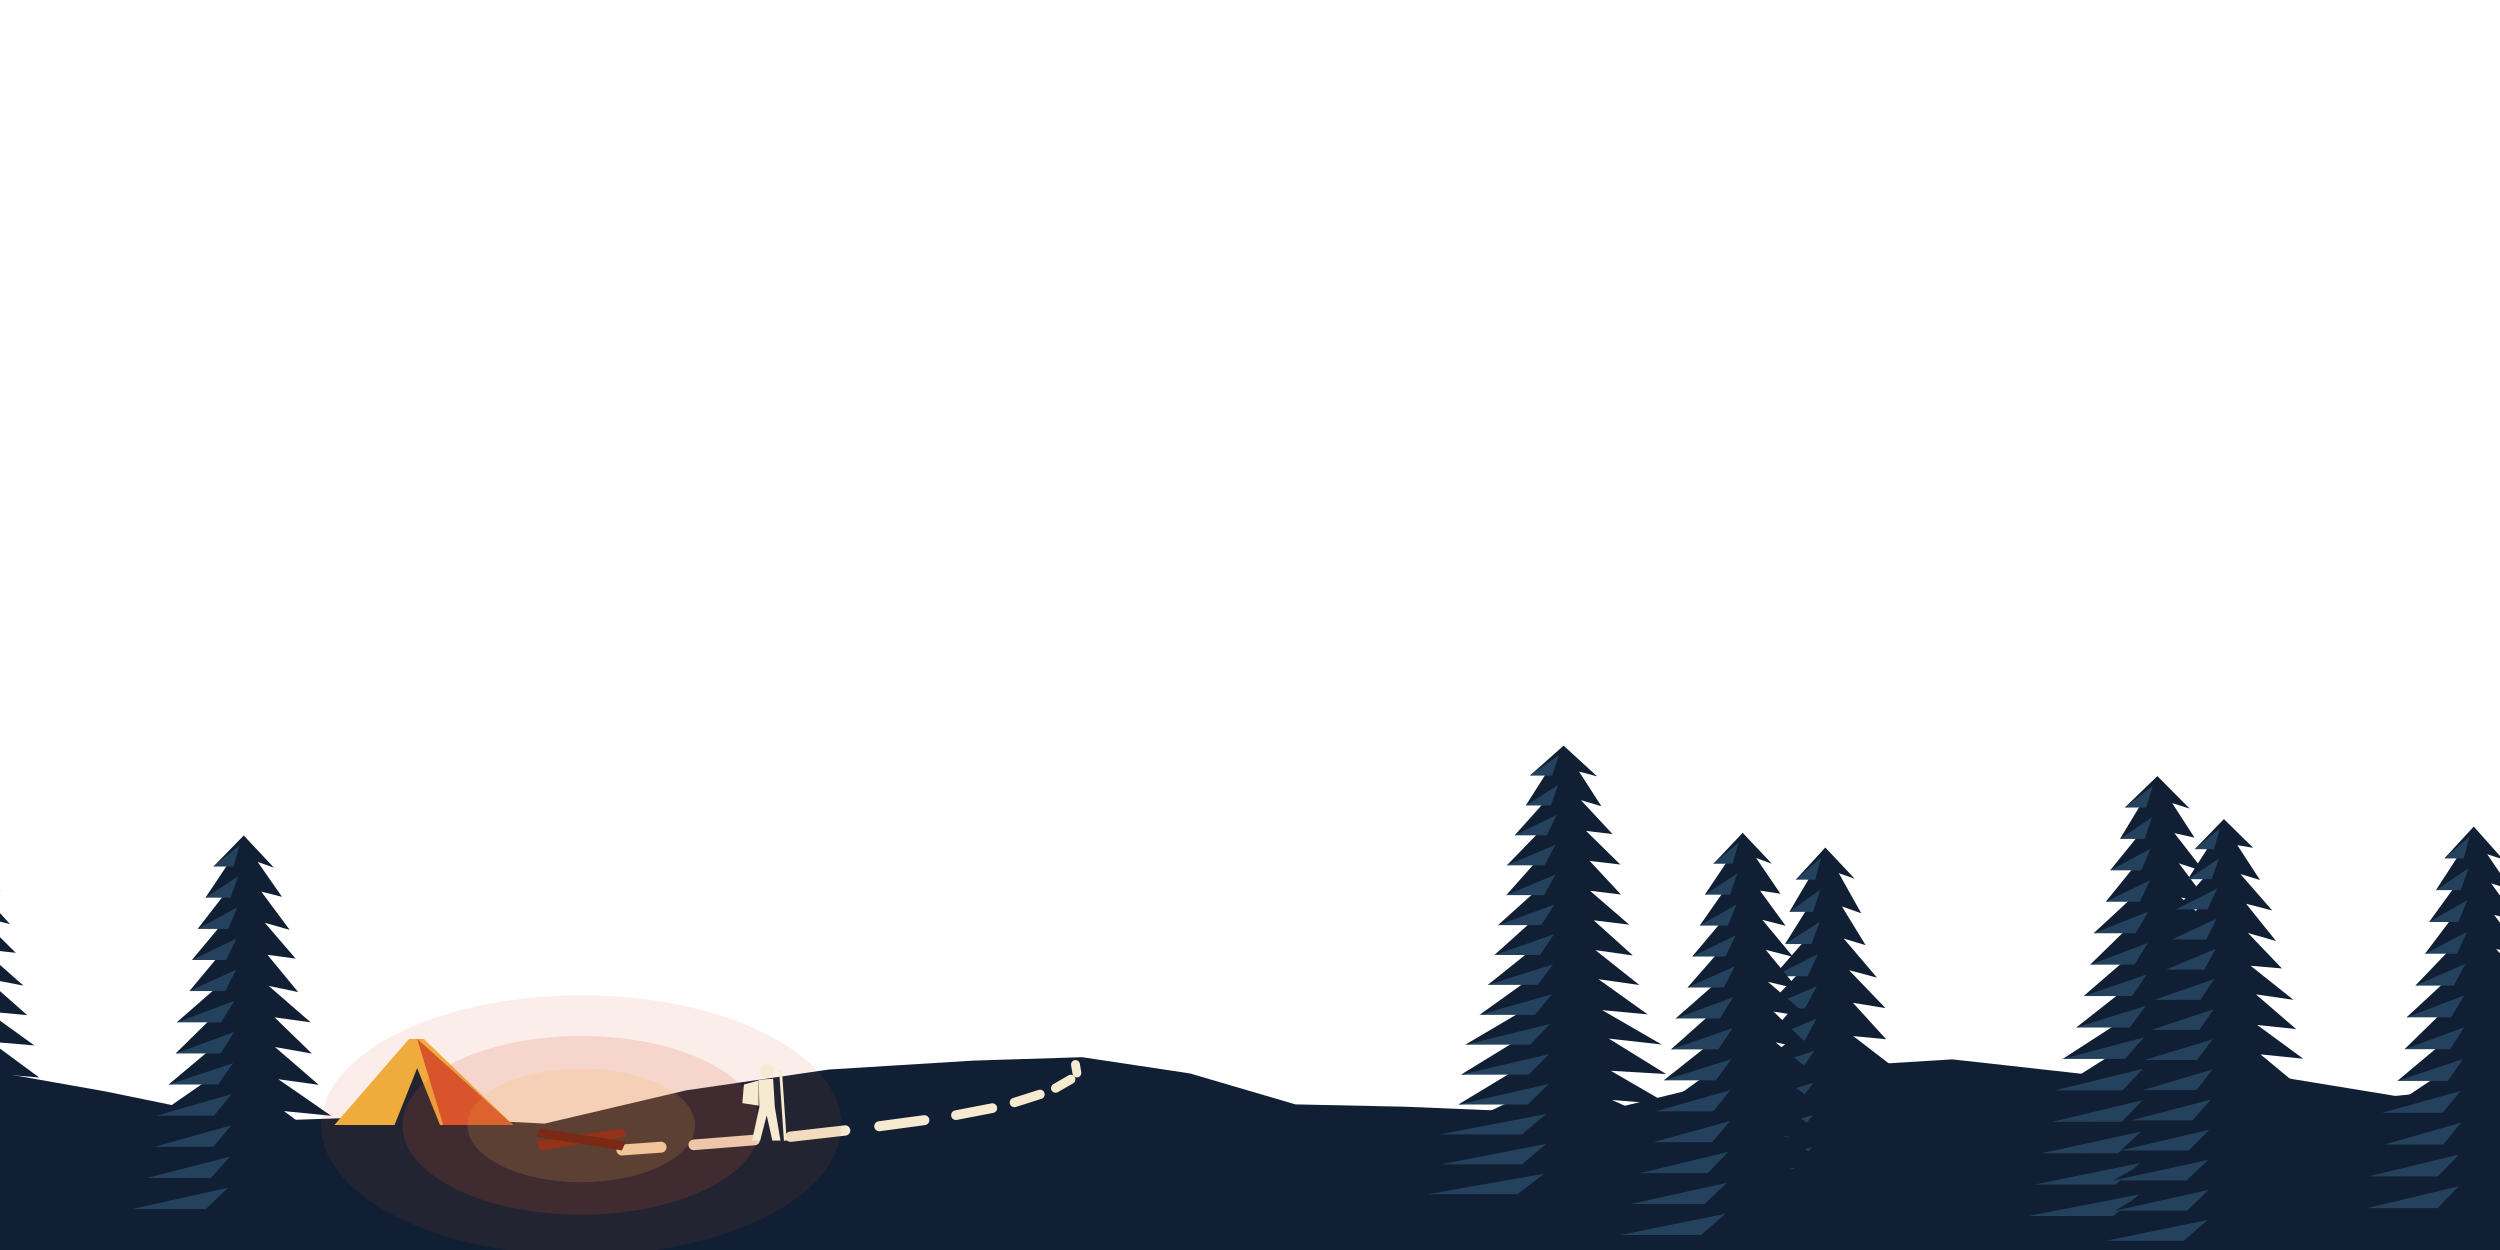
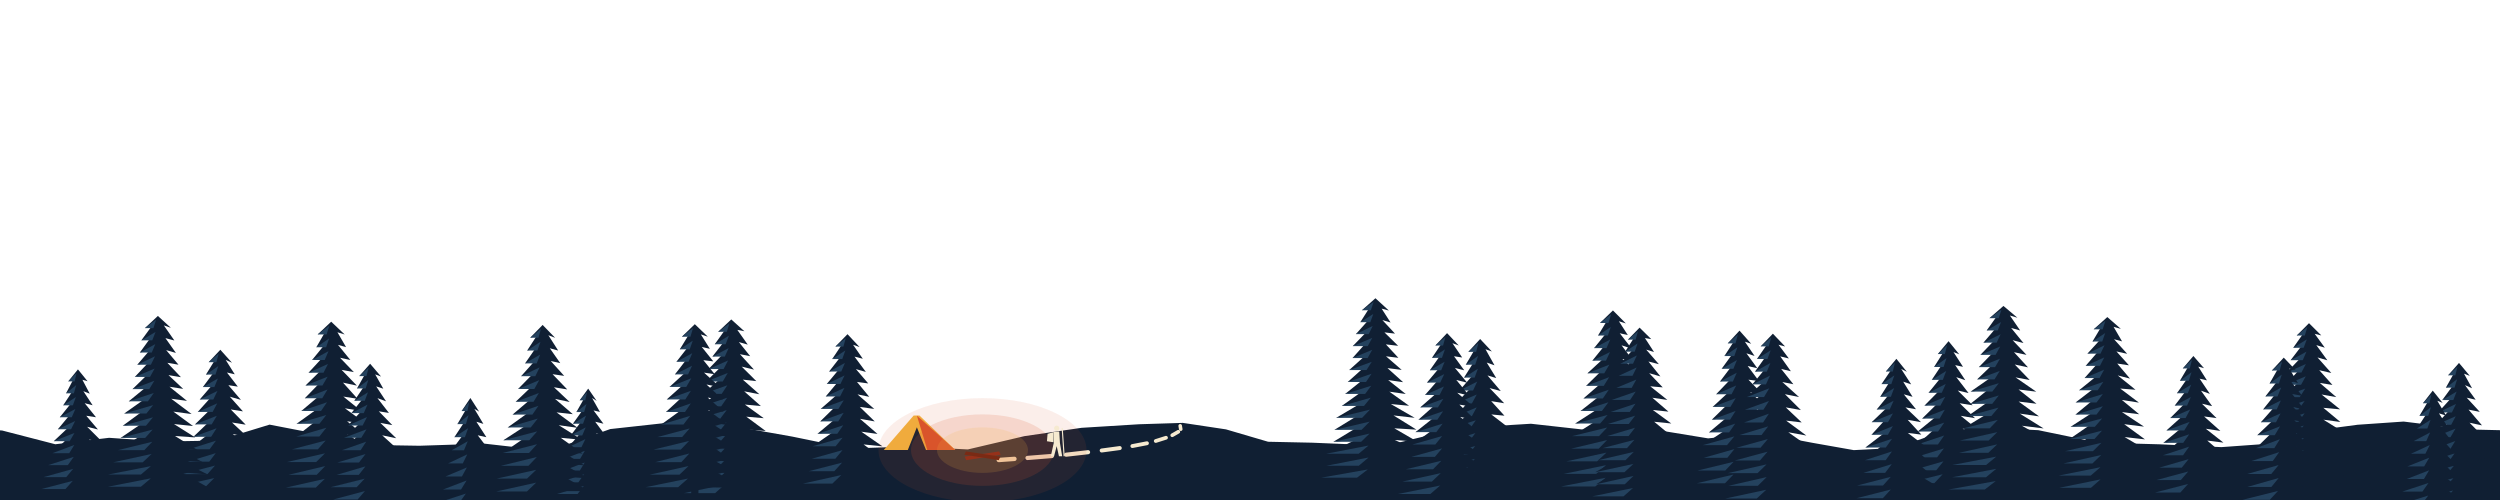
- <svg xmlns="http://www.w3.org/2000/svg" viewBox="0 0 1600 800" width="1600" height="800">
-   <path d="M-119.9 675.1L-25.7 682L67.4 698.5L160.5 717.6L255.5 714.4L348.5 719.1L439.2 697.8L530.5 684.5L622.7 678.8L692.5 676.6L761.6 687L829 706.8L899.2 708.3L1017.3 713.2L1132.2 685.2L1249.5 678L1366.2 691L1450.1 687.8L1533 701.4L1616.9 692.8L1699.9 708.5L1660 840L-60 840Z" fill="#101f33" />
+ <svg xmlns="http://www.w3.org/2000/svg" viewBox="-1200 0 4000 800" width="4000" height="800">
+   <path d="M-1459.2 677.1L-1371.3 667.1L-1284.3 683.6L-1196.6 688.8L-1111.5 710.8L-1025.5 700.5L-939 706.4L-852 704.9L-768.7 679.4L-708.2 691.1L-651.5 715.3L-590.3 712.2L-528.9 713.2L-425.1 709.8L-321.9 721.5L-223.6 686.5L-119.9 675.1L-25.7 682L67.4 698.5L160.5 717.6L255.5 714.4L348.5 719.1L439.2 697.8L530.5 684.5L622.7 678.8L692.5 676.6L761.6 687L829 706.8L899.2 708.3L1017.3 713.2L1132.2 685.2L1249.5 678L1366.2 691L1450.1 687.8L1533 701.4L1616.9 692.8L1699.9 708.5L1766.1 720.2L1833.3 716.7L1896.7 694.4L1962.9 683.3L2061.3 688.3L2157.7 708.2L2255.9 710.9L2354.1 715.4L2428 710.1L2499.1 689.3L2572.2 679.6L2645.8 674.5L2748.3 687.1L2851.5 689.5L2955.1 691.3L3056.5 712.6L3076.5 840L-1479.2 840Z" fill="#101f33" />
  <path d="M398 736L423.1 734.2" stroke="#f6ead0" stroke-width="7" stroke-linecap="round" />
  <path d="M444 732.7L482.9 729.6" stroke="#f6ead0" stroke-width="6.8" stroke-linecap="round" />
  <path d="M505.9 727.5L540.9 723.5" stroke="#f6ead0" stroke-width="6.6" stroke-linecap="round" />
  <path d="M562.7 720.8L591.6 716.9" stroke="#f6ead0" stroke-width="6.4" stroke-linecap="round" />
  <path d="M611.8 713.7L635.1 709.2" stroke="#f6ead0" stroke-width="6.2" stroke-linecap="round" />
  <path d="M649.2 705.6L665.6 700.4" stroke="#f6ead0" stroke-width="6" stroke-linecap="round" />
  <path d="M675.6 696.4L685.3 690.8" stroke="#f6ead0" stroke-width="5.9" stroke-linecap="round" />
  <path d="M689.2 686.7L688.3 681.3" stroke="#f6ead0" stroke-width="5.7" stroke-linecap="round" />
  <path d="M1168.2 542.4L1149.3 563L1159.5 559.3L1145.2 583.6L1157.6 579.9L1142.4 604.2L1156.3 600.5L1135 624.8L1152.9 621.1L1129.6 645.4L1150.4 641.7L1129.2 666L1150.3 662.3L1118.9 686.6L1145.5 682.9L1113.8 707.2L1143.2 703.5L1111.7 727.8L1142.2 724.2L1108 748.4L1140.5 744.8L1103.4 769L1233 769.5L1195.9 744.2L1228.4 749.1L1194.1 723.8L1224.6 727.3L1193.2 704.2L1222.6 707.3L1190.8 683L1217.4 687.2L1186.1 663.1L1207.1 665.1L1185.9 641.8L1206.7 645.2L1183.4 620.9L1201.3 625.7L1180 600.7L1194 604.9L1178.8 580.1L1191.2 584.5L1176.8 558.8L1187 562.4Z" fill="#101f33" />
  <rect x="1163.1" y="764" width="10.1" height="32.7" fill="#101f33" />
  <path d="M1149.3 563L1165.5 548.8L1161.8 563ZM1145.2 583.6L1165 569.4L1160.3 583.6ZM1142.4 604.2L1164.6 590L1159.4 604.2ZM1135 624.8L1163.5 610.6L1156.9 624.8ZM1129.6 645.4L1162.8 631.2L1155.1 645.4ZM1129.2 666L1162.7 651.8L1154.9 666ZM1118.9 686.6L1161.3 672.4L1151.4 686.6ZM1113.8 707.2L1160.6 693L1149.7 707.2ZM1111.7 727.8L1160.3 713.6L1149 727.8ZM1108 748.4L1159.7 734.2L1147.7 748.4ZM1103.4 769L1159.1 754.8L1146.1 769Z" fill="#24425e" />
  <path d="M1000.7 477.2L979.1 496.4L990.8 493L976.5 515.5L989.5 512.1L969.4 534.6L986.3 531.2L964.4 553.8L984 550.4L964 572.9L983.8 569.5L958.7 592.1L981.4 588.7L956.4 611.2L980.3 607.8L952.2 630.3L978.4 626.9L946.9 649.5L975.9 646.1L937.8 668.6L971.8 665.2L935 687.8L970.5 684.4L933.3 706.9L969.7 703.5L921.7 726L964.4 722.6L922.2 745.2L964.6 741.8L913.9 764.3L1087.5 763.7L1036.8 742.4L1079.2 744.7L1037 721.9L1079.6 725.7L1031.7 704L1068.1 706.9L1030.9 685.3L1066.3 687.4L1029.6 664.7L1063.5 668.5L1025.4 646.5L1054.5 649.2L1023 626.7L1049.2 630.4L1021.1 608.1L1045 611.5L1020 589L1042.7 591.8L1017.6 570.1L1037.4 572.5L1017.4 551L1037 553.3L1015.1 531.8L1032 533.8L1011.8 512.1L1024.9 516L1010.6 493.8L1022.2 496.9Z" fill="#101f33" />
  <rect x="994.3" y="757.9" width="12.8" height="41.5" fill="#101f33" />
  <path d="M979.1 496.4L997.7 483.2L993.4 496.4ZM976.5 515.5L997.3 502.3L992.5 515.5ZM969.4 534.6L996.3 521.5L990 534.6ZM964.4 553.8L995.6 540.6L988.4 553.8ZM964 572.9L995.5 559.7L988.2 572.9ZM958.7 592.1L994.8 578.9L986.4 592.1ZM956.4 611.2L994.5 598L985.6 611.2ZM952.2 630.3L993.9 617.2L984.2 630.3ZM946.9 649.5L993.2 636.3L982.4 649.5ZM937.8 668.6L991.9 655.4L979.3 668.6ZM935 687.8L991.5 674.6L978.4 687.8ZM933.3 706.9L991.3 693.7L977.8 706.9ZM921.7 726L989.6 712.9L973.8 726ZM922.2 745.2L989.7 732L974 745.2ZM913.9 764.3L988.5 751.1L971.2 764.3Z" fill="#24425e" />
  <path d="M1583.2 529L1564.4 549.4L1574.5 545.8L1559 569.7L1572 566.1L1554.6 590.1L1570 586.5L1552 610.4L1568.8 606.8L1545.8 630.8L1566 627.2L1540.2 651.1L1563.4 647.5L1538.9 671.5L1562.8 667.9L1534.3 691.8L1560.7 688.2L1524.5 712.2L1556.2 708.6L1525.9 732.5L1556.8 728.9L1515.8 752.9L1552.2 749.3L1515 773.2L1651.3 773.9L1614.1 748.6L1650.5 753.9L1609.5 728.3L1640.4 733L1610.1 709.5L1641.8 712.6L1605.6 688.8L1632 692.1L1603.5 668.8L1627.4 671.2L1602.9 647L1626.1 650.3L1600.3 627.9L1620.5 631.3L1597.5 607.5L1614.3 609.7L1596.3 585.6L1611.7 589.2L1594.3 565.3L1607.3 569.5L1591.8 546.7L1601.9 550Z" fill="#101f33" />
  <rect x="1577.7" y="767.8" width="10.9" height="35.3" fill="#101f33" />
  <path d="M1564.4 549.4L1580.5 535.3L1576.8 549.4ZM1559 569.7L1579.8 555.7L1574.9 569.7ZM1554.6 590.1L1579.1 576.1L1573.4 590.1ZM1552 610.4L1578.8 596.4L1572.6 610.4ZM1545.8 630.8L1577.9 616.8L1570.5 630.8ZM1540.2 651.1L1577.1 637.1L1568.6 651.1ZM1538.9 671.5L1577 657.5L1568.1 671.5ZM1534.3 691.8L1576.3 677.8L1566.6 691.8ZM1524.5 712.2L1574.9 698.2L1563.2 712.2ZM1525.9 732.5L1575.1 718.5L1563.7 732.5ZM1515.8 752.9L1573.7 738.9L1560.3 752.9ZM1515 773.2L1573.6 759.2L1560 773.2Z" fill="#24425e" />
  <path d="M156 534.7L136.6 554.6L147.1 551.1L131.5 574.5L144.7 571L126.5 594.5L142.4 590.9L122.8 614.4L140.7 610.9L121.2 634.3L140 630.8L113.1 654.3L136.3 650.7L112.4 674.2L135.9 670.6L107.9 694.1L133.9 690.6L100.1 714L130.3 710.5L98.7 734L129.6 730.4L94 753.9L127.5 750.4L84.5 773.8L227.4 774.3L184.5 749.4L217.9 753.7L182.3 729.8L213.3 734.4L181.7 711.1L211.9 714.1L178.1 690.7L204 694.3L176 670.1L199.6 674.3L175.7 651.1L198.8 654.3L172 631L190.8 634.9L171.2 611.1L189.2 613.5L169.5 590.6L185.4 595.1L167.2 570.6L180.5 574L164.9 551.6L175.3 555.3Z" fill="#101f33" />
  <rect x="150.7" y="768.5" width="10.6" height="34.5" fill="#101f33" />
  <path d="M136.6 554.6L153.3 540.9L149.4 554.6ZM131.5 574.5L152.5 560.8L147.6 574.5ZM126.5 594.5L151.9 580.7L146 594.5ZM122.8 614.4L151.3 600.7L144.7 614.4ZM121.2 634.3L151.1 620.6L144.1 634.3ZM113.1 654.3L150 640.5L141.4 654.3ZM112.4 674.2L149.9 660.5L141.2 674.2ZM107.9 694.1L149.2 680.4L139.6 694.1ZM100.1 714L148.1 700.3L137 714ZM98.7 734L148 720.2L136.5 734ZM94 753.9L147.3 740.2L134.9 753.9ZM84.5 773.8L146 760.1L131.7 773.8Z" fill="#24425e" />
  <path d="M1380.7 496.7L1359.9 516.8L1371.1 513.2L1356.8 536.9L1369.7 533.3L1350.5 557L1366.8 553.5L1347.7 577.1L1365.5 573.6L1339.9 597.3L1361.9 593.7L1337.7 617.4L1360.9 613.8L1333.5 637.5L1358.9 633.9L1328.8 657.6L1356.8 654L1320.1 677.7L1352.8 674.1L1315.3 697.8L1350.6 694.2L1313.7 717.9L1349.9 714.4L1306.4 738.1L1346.5 734.5L1301.9 758.2L1344.4 754.6L1297.9 778.3L1463.4 777.4L1416.9 753.8L1459.4 758.4L1414.8 733.9L1454.9 738.5L1411.5 714.4L1447.6 717.6L1410.7 693.5L1446 697.6L1408.5 674.2L1441.2 677.1L1404.5 654L1432.5 658.5L1402.4 634.1L1427.9 637.8L1400.4 613.6L1423.6 617.7L1399.4 593L1421.4 597.6L1395.8 574.4L1413.6 578L1394.5 552.5L1410.8 557.9L1391.6 533.2L1404.5 536.1L1390.2 514L1401.4 517.5Z" fill="#101f33" />
  <rect x="1374.4" y="772" width="12.5" height="40.7" fill="#101f33" />
  <path d="M1359.9 516.8L1377.7 503L1373.6 516.8ZM1356.8 536.9L1377.3 523.1L1372.5 536.9ZM1350.5 557L1376.4 543.2L1370.4 557ZM1347.7 577.1L1376 563.3L1369.5 577.1ZM1339.9 597.3L1374.9 583.4L1366.8 597.3ZM1337.7 617.4L1374.6 603.5L1366 617.4ZM1333.5 637.5L1374 623.6L1364.6 637.5ZM1328.8 657.6L1373.4 643.7L1363 657.6ZM1320.1 677.7L1372.2 663.9L1360.1 677.7ZM1315.3 697.8L1371.5 684L1358.4 697.8ZM1313.7 717.9L1371.3 704.1L1357.9 717.9ZM1306.4 738.1L1370.3 724.2L1355.4 738.1ZM1301.9 758.2L1369.6 744.3L1353.9 758.2ZM1297.9 778.3L1369.1 764.4L1352.5 778.3Z" fill="#24425e" />
  <path d="M1115.3 533L1096.6 552.8L1106.7 549.3L1091.1 572.6L1104.1 569.1L1087.8 592.4L1102.6 588.9L1083 612.2L1100.4 608.7L1080 632L1099 628.5L1072.4 651.8L1095.6 648.3L1069.4 671.6L1094.2 668.1L1064.8 691.4L1092.1 687.9L1059.9 711.2L1089.8 707.7L1058.1 731L1089 727.5L1049.5 750.8L1085 747.3L1043.5 770.6L1082.3 767.1L1036.7 790.4L1193.8 789.5L1148.3 767.8L1187.1 769.8L1145.6 747.5L1181.1 751.6L1141.6 727.2L1172.5 730.1L1140.7 707.2L1170.6 711.4L1138.5 688.6L1165.8 691.3L1136.4 667.1L1161.1 672.5L1135 647.4L1158.1 651.1L1131.5 628.4L1150.6 632.9L1130.1 607.9L1147.6 612.4L1127.9 588.7L1142.8 592.5L1126.4 570L1139.5 572L1123.9 549.1L1134 552.8Z" fill="#101f33" />
  <rect x="1109.6" y="784.7" width="11.4" height="37.2" fill="#101f33" />
  <path d="M1096.6 552.8L1112.7 539.2L1108.9 552.8ZM1091.1 572.6L1111.9 559L1107.1 572.6ZM1087.8 592.4L1111.4 578.8L1105.9 592.4ZM1083 612.2L1110.8 598.6L1104.3 612.2ZM1080 632L1110.3 618.4L1103.3 632ZM1072.4 651.8L1109.3 638.2L1100.7 651.8ZM1069.4 671.6L1108.9 658L1099.7 671.6ZM1064.8 691.4L1108.2 677.8L1098.1 691.4ZM1059.9 711.2L1107.5 697.6L1096.5 711.2ZM1058.1 731L1107.3 717.4L1095.8 731ZM1049.5 750.8L1106.1 737.2L1092.9 750.8ZM1043.5 770.6L1105.2 757L1090.9 770.6ZM1036.7 790.4L1104.3 776.8L1088.6 790.4Z" fill="#24425e" />
  <path d="M-30 511.1L-51 530.9L-39.7 527.4L-56.4 550.8L-42.1 547.3L-60.2 570.6L-43.9 567.1L-66.3 590.5L-46.7 587L-70.1 610.4L-48.4 606.8L-75 630.2L-50.7 626.7L-77.3 650.1L-51.8 646.5L-82 669.9L-53.9 666.4L-85 689.8L-55.3 686.2L-89.7 709.6L-57.5 706.1L-93 729.5L-59 725.9L-98.1 749.3L-61.3 745.8L-100.5 769.2L-62.4 765.7L-105.8 789L45.8 788.6L2.4 764.8L40.5 769.3L1.3 746.3L38.1 748.6L-1 726.5L33.1 728.8L-2.5 706.8L29.7 708.7L-4.7 687.1L25.1 689.6L-6 666.7L22 669.1L-8.2 647.3L17.4 649.7L-9.3 626.1L15 630.8L-11.5 607.4L10.1 609.8L-13.3 586.6L6.4 591.4L-16.1 566.7L0.3 569.9L-17.8 547.3L-3.6 551.4L-20.3 527.8L-9 530Z" fill="#101f33" />
  <rect x="-36.2" y="782.9" width="12.4" height="40.1" fill="#101f33" />
  <path d="M-51 530.9L-32.9 517.3L-37.1 530.9ZM-56.4 550.8L-33.7 537.1L-39 550.8ZM-60.2 570.6L-34.2 557L-40.3 570.6ZM-66.3 590.5L-35.1 576.8L-42.3 590.5ZM-70.1 610.4L-35.6 596.7L-43.6 610.4ZM-75 630.2L-36.3 616.5L-45.3 630.2ZM-77.3 650.1L-36.6 636.4L-46.1 650.1ZM-82 669.9L-37.3 656.2L-47.7 669.9ZM-85 689.8L-37.7 676.1L-48.7 689.8ZM-89.7 709.6L-38.3 695.9L-50.3 709.6ZM-93 729.5L-38.8 715.8L-51.4 729.5ZM-98.1 749.3L-39.5 735.7L-53.1 749.3ZM-100.5 769.2L-39.8 755.5L-53.9 769.2ZM-105.8 789L-40.6 775.4L-55.8 789Z" fill="#24425e" />
  <path d="M1423.3 524.2L1404.6 543.5L1414.7 540L1400.2 562.7L1412.7 559.3L1392.4 582L1409.1 578.6L1389.9 601.3L1407.9 597.9L1386.2 620.6L1406.2 617.2L1378.8 639.9L1402.8 636.4L1377.1 659.1L1402.1 655.7L1372.5 678.4L1399.9 675L1371.4 697.7L1399.4 694.3L1364.1 717L1396.1 713.5L1357 736.3L1392.8 732.8L1352.4 755.5L1390.7 752.1L1353.8 774.8L1391.3 771.4L1347.9 794.1L1498.7 794.5L1455.3 770.5L1492.8 774.9L1455.9 752.3L1494.2 756.4L1453.8 732.9L1489.6 735.5L1450.6 712.7L1482.6 716.5L1447.2 694L1475.2 698.4L1446.7 674.8L1474.1 677.6L1444.6 656L1469.5 658.6L1443.8 636.4L1467.8 639.9L1440.4 618.1L1460.4 619.8L1438.7 597.1L1456.7 602.3L1437.5 578.4L1454.2 582.7L1433.9 559.4L1446.4 563.2L1431.9 540.9L1442 542.6Z" fill="#101f33" />
  <rect x="1417.3" y="788.1" width="12" height="39" fill="#101f33" />
  <path d="M1404.6 543.5L1420.7 530.2L1417 543.5ZM1400.2 562.7L1420.1 549.5L1415.5 562.7ZM1392.4 582L1419 568.7L1412.8 582ZM1389.9 601.3L1418.6 588L1412 601.3ZM1386.2 620.6L1418.1 607.3L1410.7 620.6ZM1378.8 639.9L1417.1 626.6L1408.2 639.9ZM1377.1 659.1L1416.8 645.9L1407.6 659.1ZM1372.5 678.4L1416.2 665.1L1406 678.4ZM1371.4 697.7L1416 684.4L1405.7 697.7ZM1364.1 717L1415 703.7L1403.2 717ZM1357 736.3L1414 723L1400.8 736.3ZM1352.4 755.5L1413.4 742.3L1399.2 755.5ZM1353.8 774.8L1413.6 761.5L1399.7 774.8ZM1347.9 794.1L1412.8 780.8L1397.7 794.1Z" fill="#24425e" />
+   <path d="M-847.5 559.6L-866.1 579.5L-856.1 576L-870.5 599.4L-858.1 595.9L-875.4 619.3L-860.3 615.8L-880.4 639.2L-862.6 635.7L-883.6 659.1L-864.1 655.6L-888 679L-866.1 675.4L-890.6 698.9L-867.3 695.3L-897.8 718.8L-870.6 715.2L-899.6 738.7L-871.5 735.1L-908.3 758.6L-875.4 755L-916 778.5L-778.9 778.3L-819.5 755L-786.7 757.9L-823.5 734.7L-795.3 738.6L-824.3 715.3L-797.1 717.8L-827.6 694.5L-804.3 698.8L-828.8 676L-806.9 679.5L-830.8 655.1L-811.3 658.2L-832.3 634.7L-814.5 639.8L-834.6 616.3L-819.5 618.6L-836.9 596L-824.4 598.9L-838.9 575.9L-828.8 580.4Z" fill="#101f33" />
+   <rect x="-852.3" y="773.6" width="9.7" height="31.6" fill="#101f33" />
+   <path d="M-866.1 579.5L-850.1 565.8L-853.8 579.5ZM-870.5 599.4L-850.7 585.7L-855.3 599.4ZM-875.4 619.3L-851.4 605.6L-857 619.3ZM-880.4 639.2L-852.1 625.5L-858.7 639.2ZM-883.6 659.1L-852.5 645.4L-859.8 659.1ZM-888 679L-853.1 665.3L-861.3 679ZM-890.6 698.9L-853.5 685.2L-862.2 698.9ZM-897.8 718.8L-854.5 705.1L-864.6 718.8ZM-899.6 738.7L-854.8 725L-865.2 738.7ZM-908.3 758.6L-856 744.9L-868.1 758.6ZM-916 778.5L-857.1 764.8L-870.8 778.5Z" fill="#24425e" />
+   <path d="M-1075.3 591L-1090.8 610.2L-1082.5 606.7L-1094.3 629.3L-1084.1 625.9L-1098.9 648.5L-1086.2 645.1L-1104.3 667.6L-1088.7 664.2L-1107.4 686.8L-1090.1 683.4L-1114 705.9L-1093.1 702.5L-1116.1 725.1L-1094.1 721.7L-1122.9 744.2L-1097.2 740.8L-1130.3 763.4L-1100.6 760L-1133.9 782.5L-1016.8 782.5L-1050.1 760.8L-1020.4 763.2L-1053.5 739.8L-1027.8 744.6L-1056.6 721.6L-1034.6 725.1L-1057.6 703.3L-1036.7 706.7L-1060.6 682.8L-1043.3 687.2L-1062 665.2L-1046.4 667.6L-1064.5 645.1L-1051.8 648.4L-1066.6 625.9L-1056.4 629.9L-1068.2 607.6L-1059.9 610Z" fill="#101f33" />
+   <rect x="-1079.6" y="778.3" width="8.5" height="27.7" fill="#101f33" />
+   <path d="M-1090.8 610.2L-1077.5 597L-1080.6 610.2ZM-1094.3 629.3L-1078 616.1L-1081.8 629.3ZM-1098.9 648.5L-1078.6 635.3L-1083.4 648.5ZM-1104.3 667.6L-1079.4 654.4L-1085.2 667.6ZM-1107.4 686.8L-1079.8 673.6L-1086.3 686.8ZM-1114 705.9L-1080.8 692.7L-1088.5 705.9ZM-1116.1 725.1L-1081.1 711.9L-1089.2 725.1ZM-1122.9 744.2L-1082 731L-1091.5 744.2ZM-1130.3 763.4L-1083 750.2L-1094 763.4ZM-1133.9 782.5L-1083.5 769.3L-1095.3 782.5Z" fill="#24425e" />
+   <path d="M-88.3 518.7L-109 538.8L-97.8 535.2L-112.3 558.9L-99.3 555.3L-117.8 578.9L-101.9 575.4L-120.1 599L-102.9 595.4L-128.8 619.1L-106.9 615.5L-133.2 639.1L-108.9 635.5L-134.5 659.2L-109.5 655.6L-142 679.2L-113 675.7L-148 699.3L-115.8 695.7L-154.6 719.4L-118.8 715.8L-151.6 739.4L-117.4 735.9L-160.7 759.5L-121.6 755.9L-167 779.5L-9.5 780.2L-54.9 755.1L-15.8 759.4L-59.1 735.9L-24.9 739.9L-57.8 716.2L-21.9 720.3L-60.8 696L-28.5 698.8L-63.6 676.1L-34.6 680.2L-67 656.3L-42 658.7L-67.6 636.2L-43.3 639.4L-69.6 615.2L-47.7 619.6L-73.6 596.2L-56.4 598.8L-74.6 576.3L-58.7 578.2L-77.2 555.1L-64.2 558.1L-78.7 535L-67.5 538.7Z" fill="#101f33" />
+   <rect x="-94.1" y="773.7" width="11.6" height="37.7" fill="#101f33" />
+   <path d="M-109 538.8L-91.2 525L-95.3 538.8ZM-112.3 558.9L-91.6 545.1L-96.4 558.9ZM-117.8 578.9L-92.4 565.1L-98.3 578.9ZM-120.1 599L-92.7 585.2L-99.1 599ZM-128.8 619.1L-93.9 605.2L-102 619.1ZM-133.2 639.1L-94.6 625.3L-103.5 639.1ZM-134.5 659.2L-94.7 645.4L-104 659.2ZM-142 679.2L-95.8 665.4L-106.5 679.2ZM-148 699.3L-96.6 685.5L-108.6 699.3ZM-154.6 719.4L-97.5 705.5L-110.8 719.4ZM-151.6 739.4L-97.1 725.6L-109.8 739.4ZM-160.7 759.5L-98.4 745.7L-112.9 759.5ZM-167 779.5L-99.3 765.7L-115 779.5Z" fill="#24425e" />
+   <path d="M-258.9 621.8L-272.5 640.5L-265.2 637.2L-277.8 659.3L-267.6 655.9L-283.4 678L-270.2 674.7L-286.9 696.7L-271.8 693.4L-290.7 715.5L-273.5 712.1L-297.1 734.2L-276.5 730.9L-298.1 752.9L-277 749.6L-304.9 771.7L-280.1 768.3L-308.8 790.4L-209 791.2L-237.8 768L-213 772.6L-240.9 749L-219.7 753.3L-241.4 730.9L-220.8 734L-244.3 712.1L-227.2 715.6L-246.1 693.4L-231 697.2L-247.7 674.8L-234.5 677.9L-250.3 656.7L-240.1 659.1L-252.7 636.8L-245.3 641.5Z" fill="#101f33" />
+   <rect x="-262.7" y="786.6" width="7.5" height="24.4" fill="#101f33" />
+   <path d="M-272.5 640.5L-260.8 627.6L-263.6 640.5ZM-277.8 659.3L-261.6 646.4L-265.4 659.3ZM-283.4 678L-262.4 665.1L-267.2 678ZM-286.9 696.7L-262.9 683.8L-268.4 696.7ZM-290.7 715.5L-263.4 702.6L-269.7 715.5ZM-297.1 734.2L-264.3 721.3L-271.9 734.2ZM-298.1 752.9L-264.4 740L-272.3 752.9ZM-304.9 771.7L-265.4 758.8L-274.6 771.7ZM-308.8 790.4L-265.9 777.5L-275.9 790.4Z" fill="#24425e" />
+   <path d="M-947.4 505.5L-968.2 525L-957 521.5L-973.8 544.5L-959.6 541.1L-976.3 564.1L-960.7 560.6L-980.4 583.6L-962.6 580.1L-984.3 603.1L-964.4 599.6L-988 622.6L-966.1 619.2L-994 642.1L-968.9 638.7L-1001.4 661.7L-972.2 658.2L-1003.6 681.2L-973.3 677.7L-1007.1 700.7L-974.9 697.2L-1011.2 720.2L-976.8 716.8L-1018.9 739.7L-980.3 736.3L-1027.4 759.3L-984.2 755.8L-1027.4 778.8L-867.4 779.6L-910.6 755.6L-867.4 759.2L-914.5 736.1L-875.9 739.3L-918.1 716.7L-883.6 720.3L-920 697.6L-887.7 699.9L-921.6 678.5L-891.2 681.6L-922.6 658.6L-893.4 662.5L-926 638L-900.8 641.4L-928.8 618.8L-906.9 622.2L-930.4 600.2L-910.5 603.5L-932.2 580.5L-914.4 583.5L-934.1 560.2L-918.5 564.7L-935.3 541L-921 544.8L-937.9 520.6L-926.6 524.5Z" fill="#101f33" />
+   <rect x="-953.5" y="772.7" width="12.1" height="39.5" fill="#101f33" />
+   <path d="M-968.2 525L-950.3 511.6L-954.5 525ZM-973.8 544.5L-951.1 531.1L-956.4 544.5ZM-976.3 564.1L-951.5 550.6L-957.2 564.1ZM-980.4 583.6L-952 570.1L-958.6 583.6ZM-984.3 603.1L-952.6 589.7L-960 603.1ZM-988 622.6L-953.1 609.2L-961.2 622.6ZM-994 642.1L-953.9 628.7L-963.3 642.1ZM-1001.4 661.7L-955 648.2L-965.8 661.7ZM-1003.6 681.2L-955.3 667.7L-966.5 681.2ZM-1007.1 700.7L-955.8 687.3L-967.7 700.7ZM-1011.2 720.2L-956.3 706.8L-969.1 720.2ZM-1018.9 739.7L-957.4 726.3L-971.7 739.7ZM-1027.4 759.3L-958.6 745.8L-974.6 759.3ZM-1027.4 778.8L-958.6 765.3L-974.6 778.8Z" fill="#24425e" />
+   <path d="M-670.1 514.7L-691.7 535.1L-680 531.5L-693.9 555.6L-681 551.9L-700.7 576L-684.2 572.3L-706.4 596.4L-686.8 592.8L-711.2 616.8L-689 613.2L-712.3 637.2L-689.5 633.6L-717.9 657.6L-692.1 654L-725.6 678.1L-695.6 674.4L-726.1 698.5L-695.8 694.9L-732.7 718.9L-698.9 715.3L-741 739.3L-702.7 735.7L-738.5 759.7L-701.6 756.1L-742.7 780.2L-597.5 779.9L-638.6 755.7L-601.7 759.5L-637.5 735.6L-599.2 738.9L-641.3 714.4L-607.5 718.3L-644.3 694.8L-614.1 699.3L-644.6 674.1L-614.6 677.8L-648.1 653.3L-622.2 657.5L-650.7 634.5L-627.9 638.1L-651.2 612.2L-629 617L-653.4 591.8L-633.8 595.4L-656 572.4L-639.4 576L-659.2 551.8L-646.3 555.4L-660.1 531.6L-648.5 535.2Z" fill="#101f33" />
+   <rect x="-676" y="774.3" width="11.8" height="38.3" fill="#101f33" />
+   <path d="M-691.7 535.1L-673.1 521.1L-677.4 535.1ZM-693.9 555.6L-673.4 541.5L-678.2 555.6ZM-700.7 576L-674.4 561.9L-680.5 576ZM-706.4 596.4L-675.2 582.3L-682.4 596.4ZM-711.2 616.8L-675.8 602.7L-684.1 616.8ZM-712.3 637.2L-676 623.2L-684.4 637.2ZM-717.9 657.6L-676.8 643.6L-686.4 657.6ZM-725.6 678.1L-677.9 664L-689 678.1ZM-726.1 698.5L-677.9 684.4L-689.1 698.5ZM-732.7 718.9L-678.9 704.8L-691.4 718.9ZM-741 739.3L-680 725.3L-694.2 739.3ZM-738.5 759.7L-679.7 745.7L-693.3 759.7ZM-742.7 780.2L-680.3 766.1L-694.8 780.2Z" fill="#24425e" />
+   <path d="M-331.8 519.9L-351.7 540.4L-340.9 536.8L-356.6 560.9L-343.2 557.3L-359.9 581.4L-344.7 577.8L-366.2 601.9L-347.6 598.3L-371.1 622.4L-349.8 618.8L-375 642.9L-351.6 639.2L-380 663.4L-354 659.7L-387.7 683.9L-357.5 680.2L-394.6 704.4L-360.7 700.7L-395.9 724.8L-361.3 721.2L-398.7 745.3L-362.5 741.7L-405.5 765.8L-365.7 762.2L-405.8 786.3L-257.7 785.7L-297.8 762.6L-258 765.6L-301 741.5L-264.8 744.6L-302.2 722L-267.6 725.8L-302.8 700.5L-268.9 703.7L-306 680.3L-275.8 684.5L-309.5 659.8L-283.5 662.7L-311.9 638.2L-288.5 643.2L-313.7 619.6L-292.4 623.1L-315.9 598.7L-297.3 601.4L-318.8 577.6L-303.6 581L-320.3 557.2L-306.9 560.9L-322.6 536.4L-311.8 540.5Z" fill="#101f33" />
+   <rect x="-337.7" y="780.4" width="11.8" height="38.5" fill="#101f33" />
+   <path d="M-351.7 540.4L-334.5 526.3L-338.5 540.4ZM-356.6 560.9L-335.2 546.8L-340.2 560.9ZM-359.9 581.4L-335.7 567.3L-341.3 581.4ZM-366.2 601.9L-336.6 587.8L-343.5 601.9ZM-371.1 622.4L-337.3 608.3L-345.1 622.4ZM-375 642.9L-337.8 628.8L-346.4 642.9ZM-380 663.4L-338.5 649.3L-348.2 663.4ZM-387.7 683.9L-339.6 669.7L-350.8 683.9ZM-394.6 704.4L-340.5 690.2L-353.1 704.4ZM-395.9 724.8L-340.7 710.7L-353.6 724.8ZM-398.7 745.3L-341.1 731.2L-354.5 745.3ZM-405.5 765.8L-342.1 751.7L-356.8 765.8ZM-405.8 786.3L-342.1 772.2L-356.9 786.3Z" fill="#24425e" />
+   <path d="M-1223.4 650.3L-1237.4 669.7L-1229.8 666.2L-1241.9 689L-1231.9 685.6L-1245.8 708.4L-1233.7 704.9L-1248.8 727.7L-1235.1 724.3L-1253.3 747.1L-1237.2 743.7L-1259.4 766.5L-1239.9 763L-1263.6 785.8L-1241.9 782.4L-1270.6 805.2L-1176.1 804.6L-1204.8 782L-1183.1 785L-1206.8 764L-1187.3 767L-1209.6 742.7L-1193.4 746.4L-1211.7 724L-1197.9 727.5L-1213 705.9L-1200.9 708.7L-1214.8 686L-1204.8 688.7L-1216.9 666L-1209.3 670.1Z" fill="#101f33" />
+   <rect x="-1226.8" y="801.7" width="6.9" height="22.4" fill="#101f33" />
+   <path d="M-1237.4 669.7L-1225.3 656.3L-1228.2 669.7ZM-1241.9 689L-1226 675.7L-1229.7 689ZM-1245.8 708.4L-1226.5 695L-1231 708.4ZM-1248.8 727.7L-1226.9 714.4L-1232 727.7ZM-1253.3 747.1L-1227.6 733.8L-1233.6 747.1ZM-1259.4 766.5L-1228.4 753.1L-1235.6 766.5ZM-1263.6 785.8L-1229 772.5L-1237 785.8ZM-1270.6 805.2L-1230 791.8L-1239.4 805.2Z" fill="#24425e" />
+   <path d="M-447.4 636.8L-461.4 657.7L-453.8 654L-468.2 678.6L-456.9 674.9L-473 699.5L-459.2 695.8L-477.3 720.4L-461.2 716.7L-483 741.4L-463.8 737.7L-487.1 762.3L-465.7 758.6L-491.1 783.2L-467.5 779.5L-498.7 804.1L-396 804L-427.3 778.8L-403.7 783.3L-429.1 758.5L-407.7 762.6L-431 738.4L-411.8 741.5L-433.6 716.4L-417.5 720.2L-435.6 696.5L-421.8 699.5L-437.8 674.8L-426.6 678.2L-441 654.2L-433.4 658.6Z" fill="#101f33" />
+   <rect x="-451.1" y="800.4" width="7.4" height="24.2" fill="#101f33" />
+   <path d="M-461.4 657.7L-449.3 643.3L-452.1 657.7ZM-468.2 678.6L-450.3 664.2L-454.5 678.6ZM-473 699.5L-451 685.1L-456.1 699.5ZM-477.3 720.4L-451.6 706L-457.6 720.4ZM-483 741.4L-452.4 727L-459.5 741.4ZM-487.1 762.3L-453 747.9L-460.9 762.3ZM-491.1 783.2L-453.5 768.8L-462.3 783.2ZM-498.7 804.1L-454.6 789.7L-464.9 804.1Z" fill="#24425e" />
+   <path d="M-607.8 582L-625.2 601.8L-615.8 598.3L-628.8 621.5L-617.4 618L-633.2 641.3L-619.5 637.8L-637.8 661L-621.6 657.5L-643.2 680.8L-624.1 677.3L-649.6 700.5L-627 697L-652.7 720.3L-628.4 716.8L-660.1 740L-631.8 736.5L-661.4 759.8L-632.4 756.3L-671 779.5L-636.9 776L-667.1 799.3L-548.4 800.3L-578.7 776.2L-544.5 780L-583.1 757.2L-554.2 759.5L-583.7 736.2L-555.4 740.4L-587.1 716.3L-562.8 719.7L-588.5 696.5L-566 701.2L-591.5 676.6L-572.3 680.2L-593.9 658.1L-577.7 660.7L-596.1 637L-582.3 642.1L-598.1 618.2L-586.7 621.9L-599.7 599L-590.3 602.5Z" fill="#101f33" />
+   <rect x="-612.6" y="794.4" width="9.7" height="31.4" fill="#101f33" />
+   <path d="M-625.2 601.8L-610.2 588.2L-613.7 601.8ZM-628.8 621.5L-610.7 607.9L-614.9 621.5ZM-633.2 641.3L-611.3 627.7L-616.4 641.3ZM-637.8 661L-612 647.4L-618 661ZM-643.2 680.8L-612.7 667.2L-619.8 680.8ZM-649.6 700.5L-613.6 686.9L-622 700.5ZM-652.7 720.3L-614.1 706.7L-623 720.3ZM-660.1 740L-615.1 726.4L-625.6 740ZM-661.4 759.8L-615.3 746.2L-626 759.8ZM-671 779.5L-616.6 765.9L-629.3 779.5ZM-667.1 799.3L-616.1 785.7L-627.9 799.3Z" fill="#24425e" />
+   <path d="M1917.7 545.9L1900.5 566.5L1909.8 562.9L1894.5 587.2L1907 583.5L1890.8 607.8L1905.3 604.2L1885.6 628.5L1902.9 624.8L1879 649.1L1899.9 645.5L1875.3 669.8L1898.2 666.1L1868.4 690.4L1895 686.7L1867.8 711.1L1894.7 707.4L1864 731.7L1893 728L1859.9 752.4L1891.1 748.7L1851 773L1984.3 773.2L1944.2 748.6L1975.4 751.6L1942.3 728.5L1971.3 732.3L1940.6 707.5L1967.6 711.4L1940.3 685.8L1967 689.5L1937.2 665.3L1960 669.1L1935.5 645.2L1956.3 648.5L1932.4 624.8L1949.7 628.9L1930 603.4L1944.5 608.3L1928.3 584.2L1940.8 586.9L1925.6 563.3L1934.8 566.9Z" fill="#101f33" />
+   <rect x="1912.6" y="768" width="10.1" height="32.8" fill="#101f33" />
+   <path d="M1900.5 566.5L1915.3 552.3L1911.8 566.5ZM1894.5 587.2L1914.4 573L1909.8 587.2ZM1890.8 607.8L1913.9 593.6L1908.5 607.8ZM1885.6 628.5L1913.2 614.3L1906.8 628.5ZM1879 649.1L1912.3 634.9L1904.5 649.1ZM1875.3 669.8L1911.7 655.5L1903.3 669.8ZM1868.4 690.4L1910.8 676.2L1900.9 690.4ZM1867.8 711.1L1910.7 696.8L1900.7 711.1ZM1864 731.7L1910.2 717.5L1899.4 731.7ZM1859.9 752.4L1909.6 738.1L1898 752.4ZM1851 773L1908.3 758.8L1895 773Z" fill="#24425e" />
+   <path d="M2494.4 517.1L2474.8 536.8L2485.4 533.3L2469.1 556.5L2482.8 553L2465 576.3L2480.9 572.7L2458.7 596L2478 592.5L2456.9 615.7L2477.2 612.2L2450.8 635.4L2474.3 631.9L2444.7 655.1L2471.5 651.6L2444.3 674.9L2471.3 671.4L2434.6 694.6L2466.9 691.1L2435.8 714.3L2467.5 710.8L2432.5 734L2465.9 730.5L2419.9 753.7L2460.1 750.2L2417.7 773.5L2571.1 774.4L2528.7 749.5L2569 754.3L2522.9 730.5L2556.3 734L2521.4 711.4L2553 714.9L2521.9 690.1L2554.2 694.4L2517.5 671.5L2544.6 675.2L2517.3 652.5L2544.2 655L2514.5 631.2L2538.1 635.4L2511.7 612.7L2531.9 615.9L2510.8 592.3L2530.1 596.8L2508 571.9L2523.8 576.5L2506.1 552.2L2519.7 556.3L2503.5 534.1L2514.1 536.7Z" fill="#101f33" />
+   <rect x="2488.7" y="767.8" width="11.4" height="37" fill="#101f33" />
+   <path d="M2474.8 536.8L2491.7 523.2L2487.7 536.8ZM2469.1 556.5L2490.9 543L2485.8 556.5ZM2465 576.3L2490.3 562.7L2484.4 576.3ZM2458.7 596L2489.4 582.4L2482.3 596ZM2456.9 615.7L2489.2 602.1L2481.7 615.7ZM2450.8 635.4L2488.3 621.8L2479.6 635.4ZM2444.7 655.1L2487.5 641.6L2477.5 655.1ZM2444.3 674.9L2487.4 661.3L2477.4 674.9ZM2434.6 694.6L2486 681L2474.1 694.6ZM2435.8 714.3L2486.2 700.7L2474.5 714.3ZM2432.5 734L2485.8 720.4L2473.4 734ZM2419.9 753.7L2484 740.2L2469.1 753.7ZM2417.7 773.5L2483.7 759.9L2468.3 773.5Z" fill="#24425e" />
+   <path d="M2171.7 507.3L2149.9 526.9L2161.7 523.4L2148 546.4L2160.8 542.9L2139.8 565.9L2157 562.4L2137 585.4L2155.7 581.9L2135.3 604.9L2154.9 601.4L2126.5 624.4L2150.9 620.9L2121 643.9L2148.3 640.4L2120.6 663.4L2148.2 660L2112.9 682.9L2144.6 679.5L2111.3 702.4L2143.9 699L2104.1 721.9L2140.6 718.5L2101.7 741.5L2139.5 738L2093.5 761L2135.7 757.5L2094.7 780.5L2248.6 780.6L2207.6 758L2249.8 761L2203.8 737.7L2241.6 741.7L2202.7 718.6L2239.2 722.9L2199.4 699.3L2232 703L2198.7 678.7L2230.4 682.6L2195.1 659.3L2222.7 662.8L2195 639.9L2222.3 644.2L2192.4 621.7L2216.8 623.6L2188.4 600.7L2208 605.8L2187.6 581.7L2206.3 584.5L2186.3 562.3L2203.5 566.1L2182.5 542.8L2195.3 546.2L2181.7 522.9L2193.4 526.2Z" fill="#101f33" />
+   <rect x="2165.6" y="774.4" width="12.1" height="39.5" fill="#101f33" />
+   <path d="M2149.9 526.9L2168.6 513.4L2164.3 526.9ZM2148 546.4L2168.3 532.9L2163.6 546.4ZM2139.8 565.9L2167.2 552.4L2160.8 565.9ZM2137 585.4L2166.8 571.9L2159.9 585.4ZM2135.3 604.9L2166.6 591.5L2159.3 604.9ZM2126.5 624.4L2165.3 611L2156.3 624.4ZM2121 643.9L2164.6 630.5L2154.4 643.9ZM2120.6 663.4L2164.5 650L2154.3 663.4ZM2112.9 682.9L2163.4 669.5L2151.7 682.9ZM2111.3 702.4L2163.2 689L2151.1 702.4ZM2104.1 721.9L2162.2 708.5L2148.7 721.9ZM2101.7 741.5L2161.9 728L2147.9 741.5ZM2093.5 761L2160.7 747.5L2145.1 761ZM2094.7 780.5L2160.9 767L2145.5 780.5Z" fill="#24425e" />
+   <path d="M2309.4 569.6L2292.5 589.5L2301.6 585.9L2287.8 609.3L2299.5 605.8L2283.1 629.2L2297.3 625.6L2279.5 649L2295.7 645.5L2272.4 668.9L2292.4 665.3L2266.3 688.7L2289.6 685.2L2261.3 708.6L2287.3 705L2260.7 728.4L2287 724.9L2254.7 748.3L2284.3 744.7L2250.2 768.1L2282.2 764.6L2248.3 788L2370.6 787.2L2336.7 763.9L2368.7 768.4L2334.6 745.7L2364.2 748.8L2331.9 724.8L2358.2 727.8L2331.6 704.9L2357.5 708.2L2329.3 686L2352.6 689.5L2326.5 666.3L2346.5 669L2323.2 646L2339.4 649.8L2321.6 625.1L2335.8 630.2L2319.4 605.9L2331.1 608.6L2317.2 586.6L2326.4 589.1Z" fill="#101f33" />
+   <rect x="2304.6" y="783.1" width="9.7" height="31.5" fill="#101f33" />
+   <path d="M2292.5 589.5L2307.1 575.8L2303.7 589.5ZM2287.8 609.3L2306.4 595.6L2302.1 609.3ZM2283.1 629.2L2305.8 615.5L2300.5 629.2ZM2279.5 649L2305.3 635.3L2299.3 649ZM2272.4 668.9L2304.3 655.2L2296.9 668.9ZM2266.3 688.7L2303.4 675L2294.8 688.7ZM2261.3 708.6L2302.7 694.9L2293.1 708.6ZM2260.7 728.4L2302.6 714.7L2292.9 728.4ZM2254.7 748.3L2301.8 734.6L2290.8 748.3ZM2250.2 768.1L2301.1 754.4L2289.3 768.1ZM2248.3 788L2300.9 774.3L2288.6 788Z" fill="#24425e" />
+   <path d="M2005.5 489.5L1983.1 509.1L1995.2 505.6L1978.7 528.7L1993.2 525.2L1973.4 548.3L1990.7 544.8L1968.6 567.8L1988.5 564.4L1966.2 587.4L1987.4 583.9L1963.4 607L1986.1 603.5L1952.9 626.6L1981.3 623.1L1952.6 646.2L1981.2 642.7L1948.5 665.7L1979.3 662.3L1941.1 685.3L1975.9 681.8L1935.5 704.9L1973.3 701.4L1934.3 724.5L1972.7 721L1923.6 744L1967.8 740.6L1923.5 763.6L1967.8 760.1L1917.8 783.2L2093.2 783.7L2043.2 760L2087.5 762.7L2043.1 740L2087.3 743.2L2038.2 721.7L2076.6 723.7L2037.7 700.8L2075.5 704L2035.1 681.2L2069.8 685.5L2031.7 661.8L2062.4 666.2L2029.8 642.5L2058.4 646L2029.7 623.2L2058 626.7L2024.8 603.8L2047.5 608L2023.6 583.2L2044.8 587.8L2022.4 563.5L2042.4 567.8L2020.2 544.3L2037.6 548.9L2017.8 524.7L2032.3 528.8L2015.8 504.8L2027.9 508.4Z" fill="#101f33" />
+   <rect x="1999" y="776.7" width="13.1" height="42.4" fill="#101f33" />
+   <path d="M1983.1 509.1L2002.3 495.6L1997.9 509.1ZM1978.7 528.7L2001.7 515.2L1996.4 528.7ZM1973.4 548.3L2001 534.8L1994.6 548.3ZM1968.6 567.8L2000.3 554.4L1992.9 567.8ZM1966.2 587.4L2000 573.9L1992.1 587.4ZM1963.4 607L1999.6 593.5L1991.2 607ZM1952.9 626.6L1998.1 613.1L1987.6 626.6ZM1952.6 646.2L1998.1 632.7L1987.5 646.2ZM1948.5 665.7L1997.5 652.2L1986.1 665.7ZM1941.1 685.3L1996.5 671.8L1983.6 685.3ZM1935.5 704.9L1995.7 691.4L1981.7 704.9ZM1934.3 724.5L1995.5 711L1981.3 724.5ZM1923.6 744L1994 730.6L1977.7 744ZM1923.5 763.6L1994 750.1L1977.6 763.6ZM1917.8 783.2L1993.2 769.7L1975.7 783.2Z" fill="#24425e" />
+   <path d="M1834.2 574.1L1817.4 594.4L1826.5 590.8L1810.4 614.6L1823.3 611L1808.3 634.9L1822.3 631.3L1802.7 655.2L1819.7 651.6L1794.7 675.5L1816 671.9L1794.3 695.7L1815.8 692.1L1784.6 716L1811.4 712.4L1783.8 736.3L1811 732.7L1781.4 756.6L1809.9 753L1771.1 776.9L1805.2 773.3L1770.6 797.1L1897.7 796.4L1863.2 774.2L1897.3 776.5L1858.5 753.6L1887 757L1857.4 732.5L1884.6 737.1L1857 711.5L1883.8 716.6L1852.5 692.7L1874.1 695.4L1852.3 671.7L1873.6 675.5L1848.7 651.8L1865.6 654.8L1846.1 630.9L1860.1 634.9L1845.1 610.7L1857.9 615L1841.9 590.3L1851 594.9Z" fill="#101f33" />
+   <rect x="1829.2" y="792.2" width="9.9" height="32.2" fill="#101f33" />
+   <path d="M1817.4 594.4L1831.8 580.4L1828.5 594.4ZM1810.4 614.6L1830.9 600.7L1826.1 614.6ZM1808.3 634.9L1830.6 620.9L1825.4 634.9ZM1802.7 655.2L1829.8 641.2L1823.5 655.2ZM1794.7 675.5L1828.7 661.5L1820.8 675.5ZM1794.3 695.7L1828.6 681.8L1820.6 695.7ZM1784.6 716L1827.2 702.1L1817.3 716ZM1783.8 736.3L1827.1 722.3L1817.1 736.3ZM1781.4 756.6L1826.8 742.6L1816.2 756.6ZM1771.1 776.9L1825.3 762.9L1812.7 776.9ZM1770.6 797.1L1825.3 783.2L1812.6 797.1Z" fill="#24425e" />
+   <path d="M2734.4 580.7L2717 600.5L2726.4 597L2713.4 620.3L2724.7 616.8L2707.6 640.1L2722.1 636.6L2701 659.9L2719 656.4L2697.6 679.7L2717.4 676.2L2694.6 699.5L2716.1 696L2692 719.3L2714.9 715.8L2684.9 739.1L2711.6 735.6L2676.6 758.9L2707.8 755.4L2671.5 778.7L2705.5 775.1L2667.3 798.5L2801.4 798.7L2763.3 775.8L2797.2 778L2760.9 754.8L2792.1 759.3L2757.1 735.4L2783.8 739.6L2753.8 716.4L2776.7 719.4L2752.7 696.4L2774.1 699.6L2751.3 676.4L2771.2 680.6L2749.7 655.4L2767.7 659L2746.7 636.3L2761.1 639.6L2744 616.2L2755.3 621.2L2742.4 597.9L2751.7 601.4Z" fill="#101f33" />
+   <rect x="2729.5" y="793.6" width="9.7" height="31.5" fill="#101f33" />
+   <path d="M2717 600.5L2731.9 586.9L2728.5 600.5ZM2713.4 620.3L2731.4 606.7L2727.2 620.3ZM2707.6 640.1L2730.6 626.5L2725.3 640.1ZM2701 659.9L2729.7 646.3L2723 659.9ZM2697.6 679.7L2729.2 666L2721.9 679.7ZM2694.6 699.5L2728.8 685.8L2720.8 699.5ZM2692 719.3L2728.4 705.6L2720 719.3ZM2684.9 739.1L2727.4 725.4L2717.6 739.1ZM2676.6 758.9L2726.3 745.2L2714.7 758.9ZM2671.5 778.7L2725.6 765L2713 778.7ZM2667.3 798.5L2725 784.8L2711.6 798.5Z" fill="#24425e" />
+   <path d="M2454 572.2L2434.9 592.9L2445.2 589.2L2431.3 613.6L2443.6 609.9L2424.6 634.3L2440.5 630.6L2421 655L2438.8 651.3L2417.4 675.6L2437.2 672L2411.6 696.3L2434.5 692.6L2409.6 717L2433.6 713.3L2402.1 737.7L2430.1 734L2395.3 758.4L2427 754.7L2395.7 779.1L2427.2 775.4L2388.1 799.7L2519.9 799L2480.8 775.9L2512.3 780L2481 754.9L2512.8 758.8L2477.9 733.8L2506 737.9L2474.5 713.6L2498.5 716.6L2473.5 693L2496.4 696.9L2470.9 672.6L2490.6 675.5L2469.2 651.2L2487 655.5L2467.5 630.4L2483.4 633.3L2464.5 609.2L2476.7 613L2462.8 589.6L2473.2 592.3Z" fill="#101f33" />
+   <rect x="2449" y="794.7" width="10.1" height="32.9" fill="#101f33" />
+   <path d="M2434.9 592.9L2451.3 578.7L2447.5 592.9ZM2431.3 613.6L2450.8 599.4L2446.3 613.6ZM2424.6 634.3L2449.9 620L2444 634.3ZM2421 655L2449.4 640.7L2442.8 655ZM2417.4 675.6L2448.9 661.4L2441.6 675.6ZM2411.6 696.3L2448.1 682.1L2439.6 696.3ZM2409.6 717L2447.8 702.8L2438.9 717ZM2402.1 737.7L2446.7 723.4L2436.4 737.7ZM2395.3 758.4L2445.8 744.1L2434 758.4ZM2395.7 779.1L2445.9 764.8L2434.2 779.1ZM2388.1 799.7L2444.8 785.5L2431.6 799.7Z" fill="#24425e" />
+   <path d="M1636.6 533.9L1617.1 554.2L1627.6 550.6L1611.1 574.4L1624.9 570.8L1607.9 594.7L1623.4 591.1L1603.8 615L1621.5 611.4L1594.8 635.3L1617.4 631.7L1591.8 655.6L1616 652L1590.6 675.9L1615.4 672.3L1583 696.1L1612 692.5L1578.2 716.4L1609.7 712.8L1575.9 736.7L1608.7 733.1L1564.3 757L1603.4 753.4L1565.5 777.3L1603.9 773.7L1560.7 797.6L1712.5 798.2L1669.3 772.7L1707.7 777.6L1669.9 753.1L1708.9 756.9L1664.6 732.9L1697.4 735.8L1663.5 713L1695.1 715.5L1661.3 691.6L1690.2 696.9L1657.8 673L1682.7 675.9L1657.2 651.8L1681.4 656.1L1655.9 630.7L1678.5 635.3L1651.7 611.2L1669.4 614.8L1649.9 590.3L1665.4 594L1648.4 570.2L1662.2 573.6L1645.6 551.6L1656.2 554.4Z" fill="#101f33" />
+   <rect x="1630.8" y="791.7" width="11.7" height="38.1" fill="#101f33" />
+   <path d="M1617.1 554.2L1633.9 540.2L1630 554.2ZM1611.1 574.4L1633.1 560.5L1627.9 574.4ZM1607.9 594.7L1632.6 580.8L1626.9 594.7ZM1603.8 615L1632 601L1625.5 615ZM1594.8 635.3L1630.8 621.3L1622.4 635.3ZM1591.8 655.6L1630.4 641.6L1621.4 655.6ZM1590.6 675.9L1630.2 661.9L1621 675.9ZM1583 696.1L1629.1 682.2L1618.4 696.1ZM1578.2 716.4L1628.5 702.5L1616.8 716.4ZM1575.9 736.7L1628.1 722.7L1616 736.7ZM1564.3 757L1626.5 743L1612.1 757ZM1565.5 777.3L1626.7 763.3L1612.5 777.3ZM1560.7 797.6L1626 783.6L1610.8 797.6Z" fill="#24425e" />
+   <path d="M2692.4 625L2676.7 645.2L2685.2 641.6L2671.1 665.4L2682.6 661.8L2667.1 685.6L2680.8 682L2661.8 705.8L2678.3 702.2L2657.5 726L2676.4 722.4L2651.9 746.2L2673.8 742.6L2650.8 766.4L2673.3 762.8L2643.6 786.6L2670 783L2640.4 806.8L2744.5 807.1L2714.9 783L2741.3 786L2711.6 762.9L2734.1 766.8L2711.1 742.5L2733 746.6L2708.5 722.1L2727.4 725.6L2706.6 701.7L2723.1 706.4L2704.1 682.1L2717.8 685.2L2702.3 661.3L2713.8 665.1L2699.7 641.2L2708.2 644.6Z" fill="#101f33" />
+   <rect x="2688.4" y="802.8" width="8.1" height="26.3" fill="#101f33" />
+   <path d="M2676.7 645.2L2690.2 631.3L2687.1 645.2ZM2671.1 665.4L2689.5 651.5L2685.2 665.4ZM2667.1 685.6L2688.9 671.7L2683.8 685.6ZM2661.8 705.8L2688.2 691.9L2682 705.8ZM2657.5 726L2687.6 712.1L2680.6 726ZM2651.9 746.2L2686.8 732.3L2678.7 746.2ZM2650.8 766.4L2686.6 752.5L2678.3 766.4ZM2643.6 786.6L2685.6 772.7L2675.8 786.6ZM2640.4 806.8L2685.2 792.9L2674.8 806.8Z" fill="#24425e" />
  <path d="M214 720L261.8 664.9L271.2 664.9L328.4 720Z" fill="#f3b53f" />
  <path d="M267 664.9L328.4 720L283.7 720Z" fill="#d9542b" />
  <path d="M252.5 720L267 683.6L281.6 720Z" fill="#101f33" />
  <ellipse cx="372" cy="720.2" rx="166.4" ry="83.2" fill="#d9542b" opacity="0.1" />
  <ellipse cx="372" cy="720.2" rx="114.4" ry="57.2" fill="#d9542b" opacity="0.16" />
  <ellipse cx="372" cy="720.2" rx="72.8" ry="36.4" fill="#f3b53f" opacity="0.16" />
  <path d="M343.4 730.6L398.5 722.3L401.1 727.5L346 736.3Z" fill="#96311a" />
  <path d="M400.6 730.6L345.5 722.3L342.9 727.5L398 736.3Z" fill="#7a2a14" />
  <g fill="#f6ead0">
    <circle cx="490.7" cy="685.2" r="4.2" />
    <path d="M485.5 691L494.8 690.4L495.9 708.6L499.5 730L494.3 730L490.7 713.8L486.5 730L481.3 730L486 708.6Z" />
    <path d="M485.5 691.5L476.1 694.1L475.1 706L485.5 707.6Z" />
  </g>
  <path d="M502.6 730L499.5 684.7" stroke="#f6ead0" stroke-width="1.8" />
</svg>
